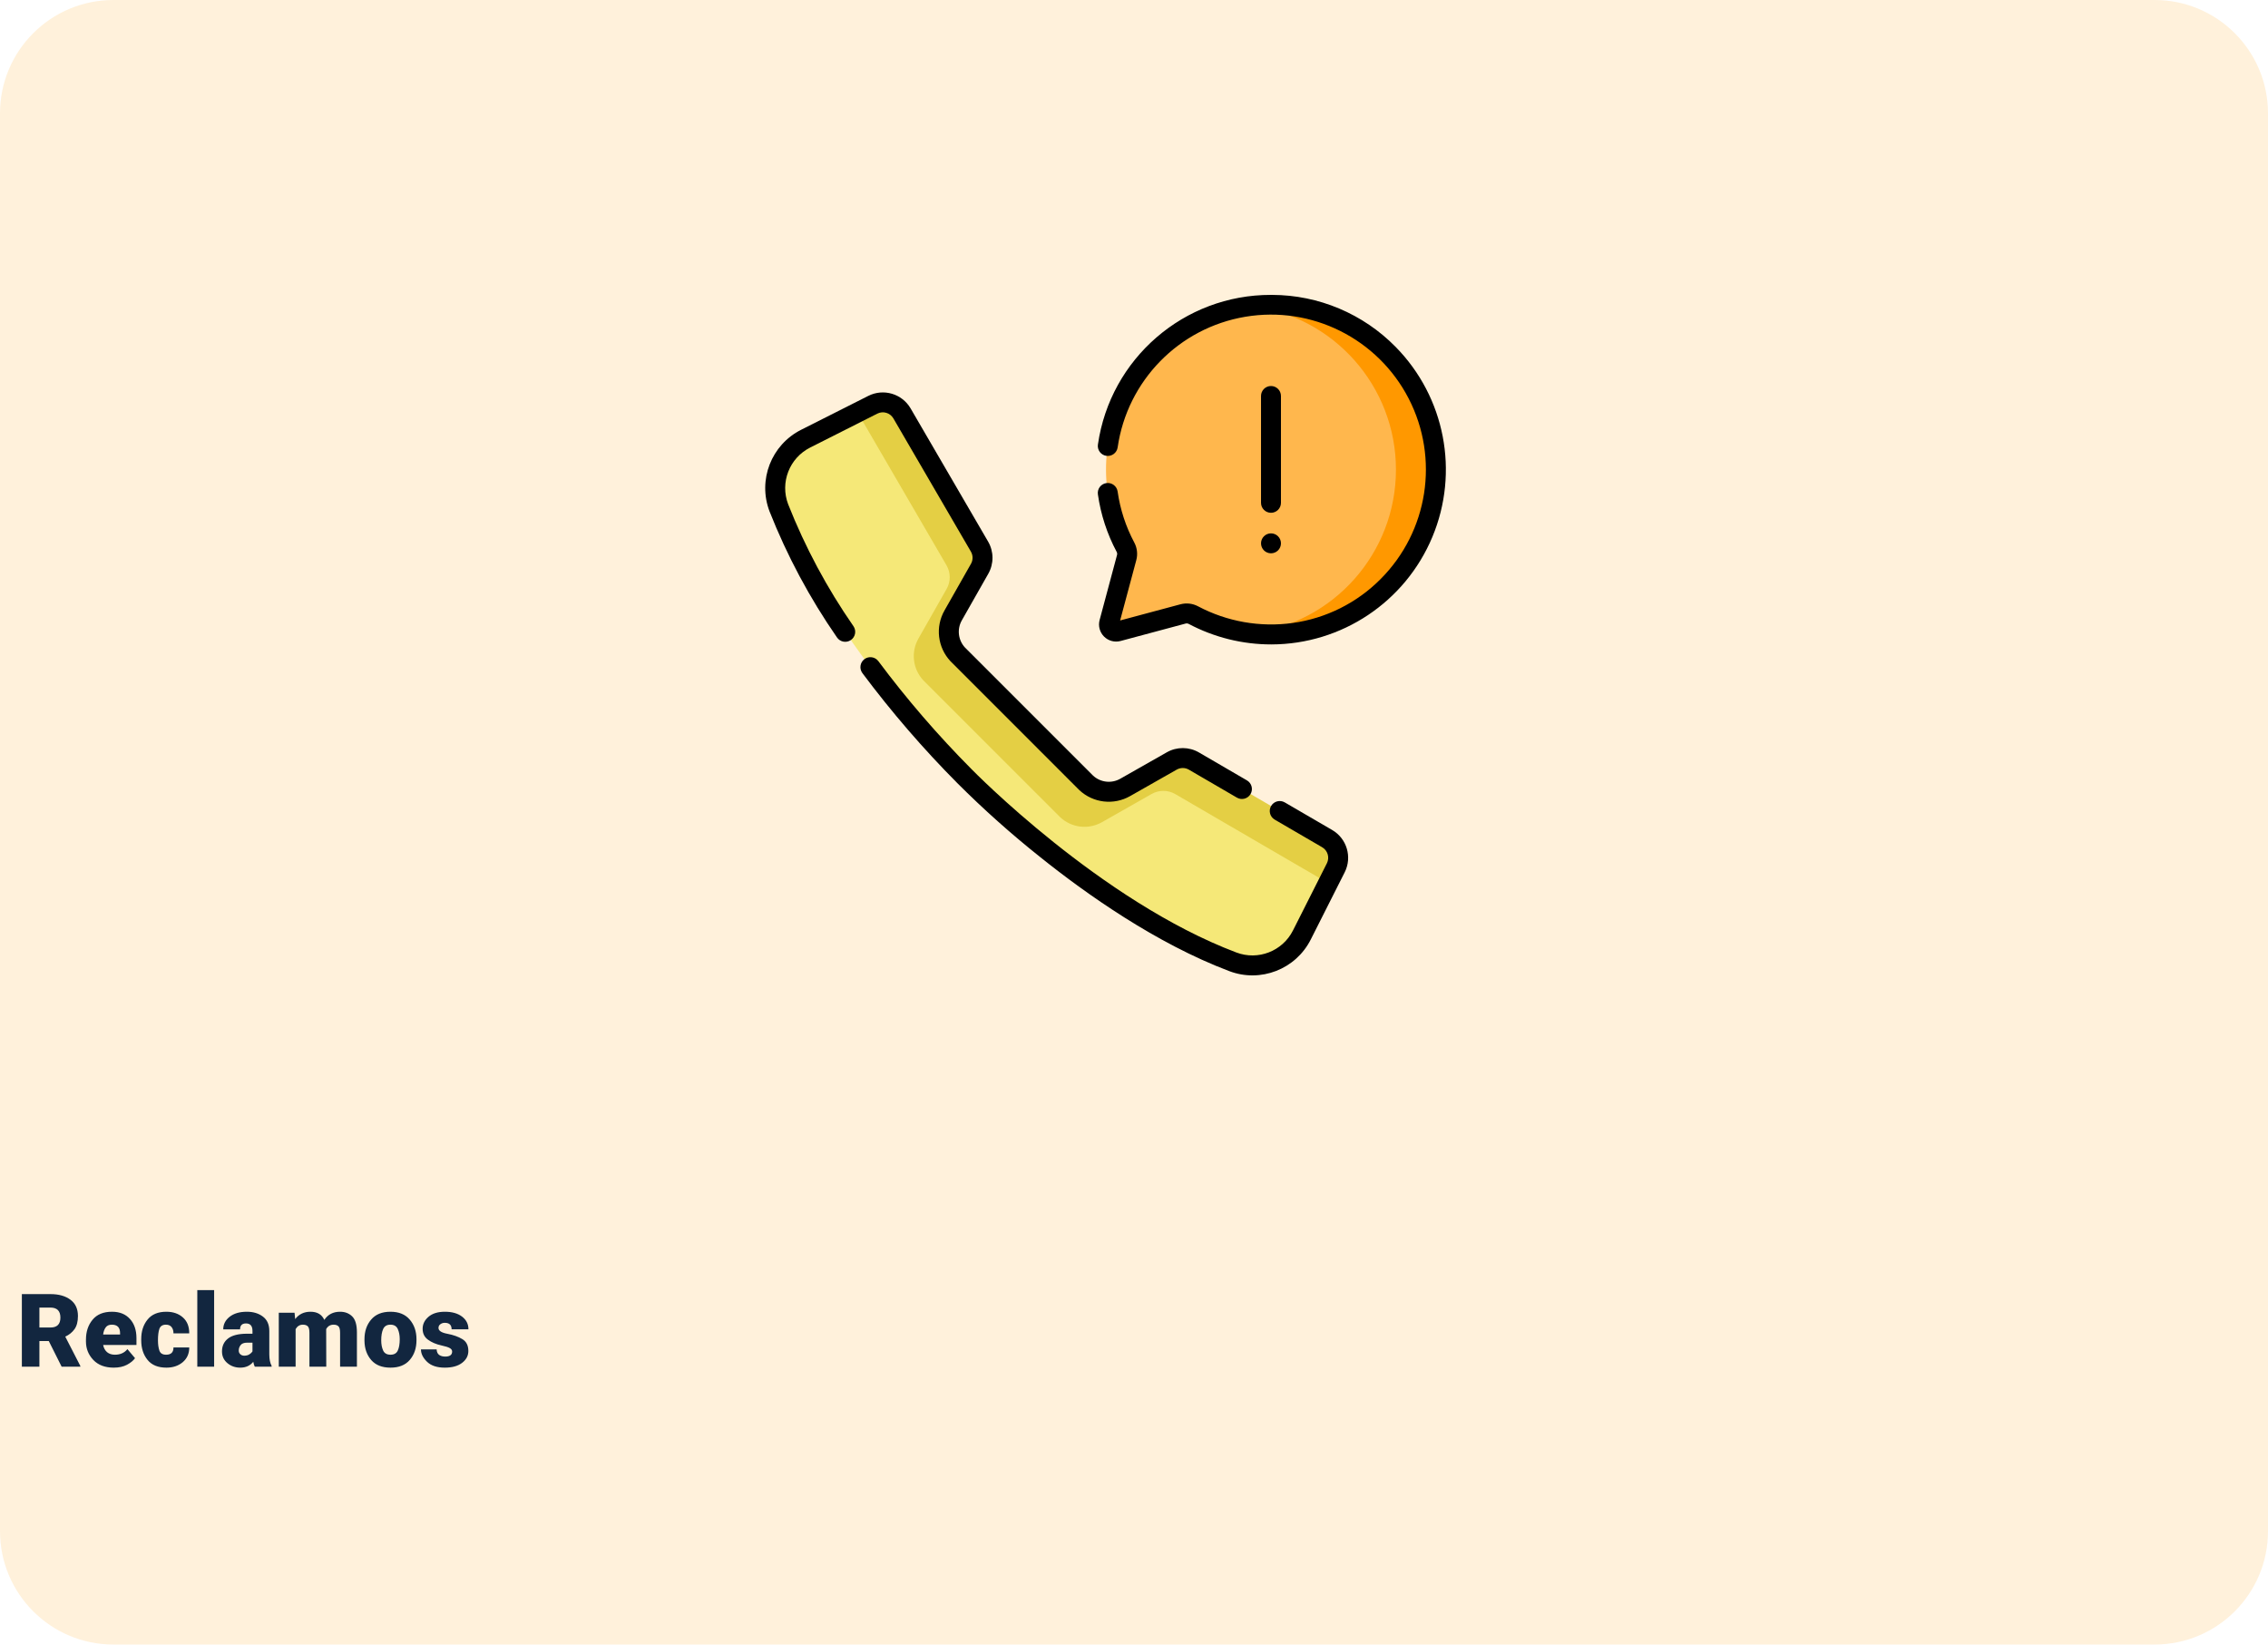
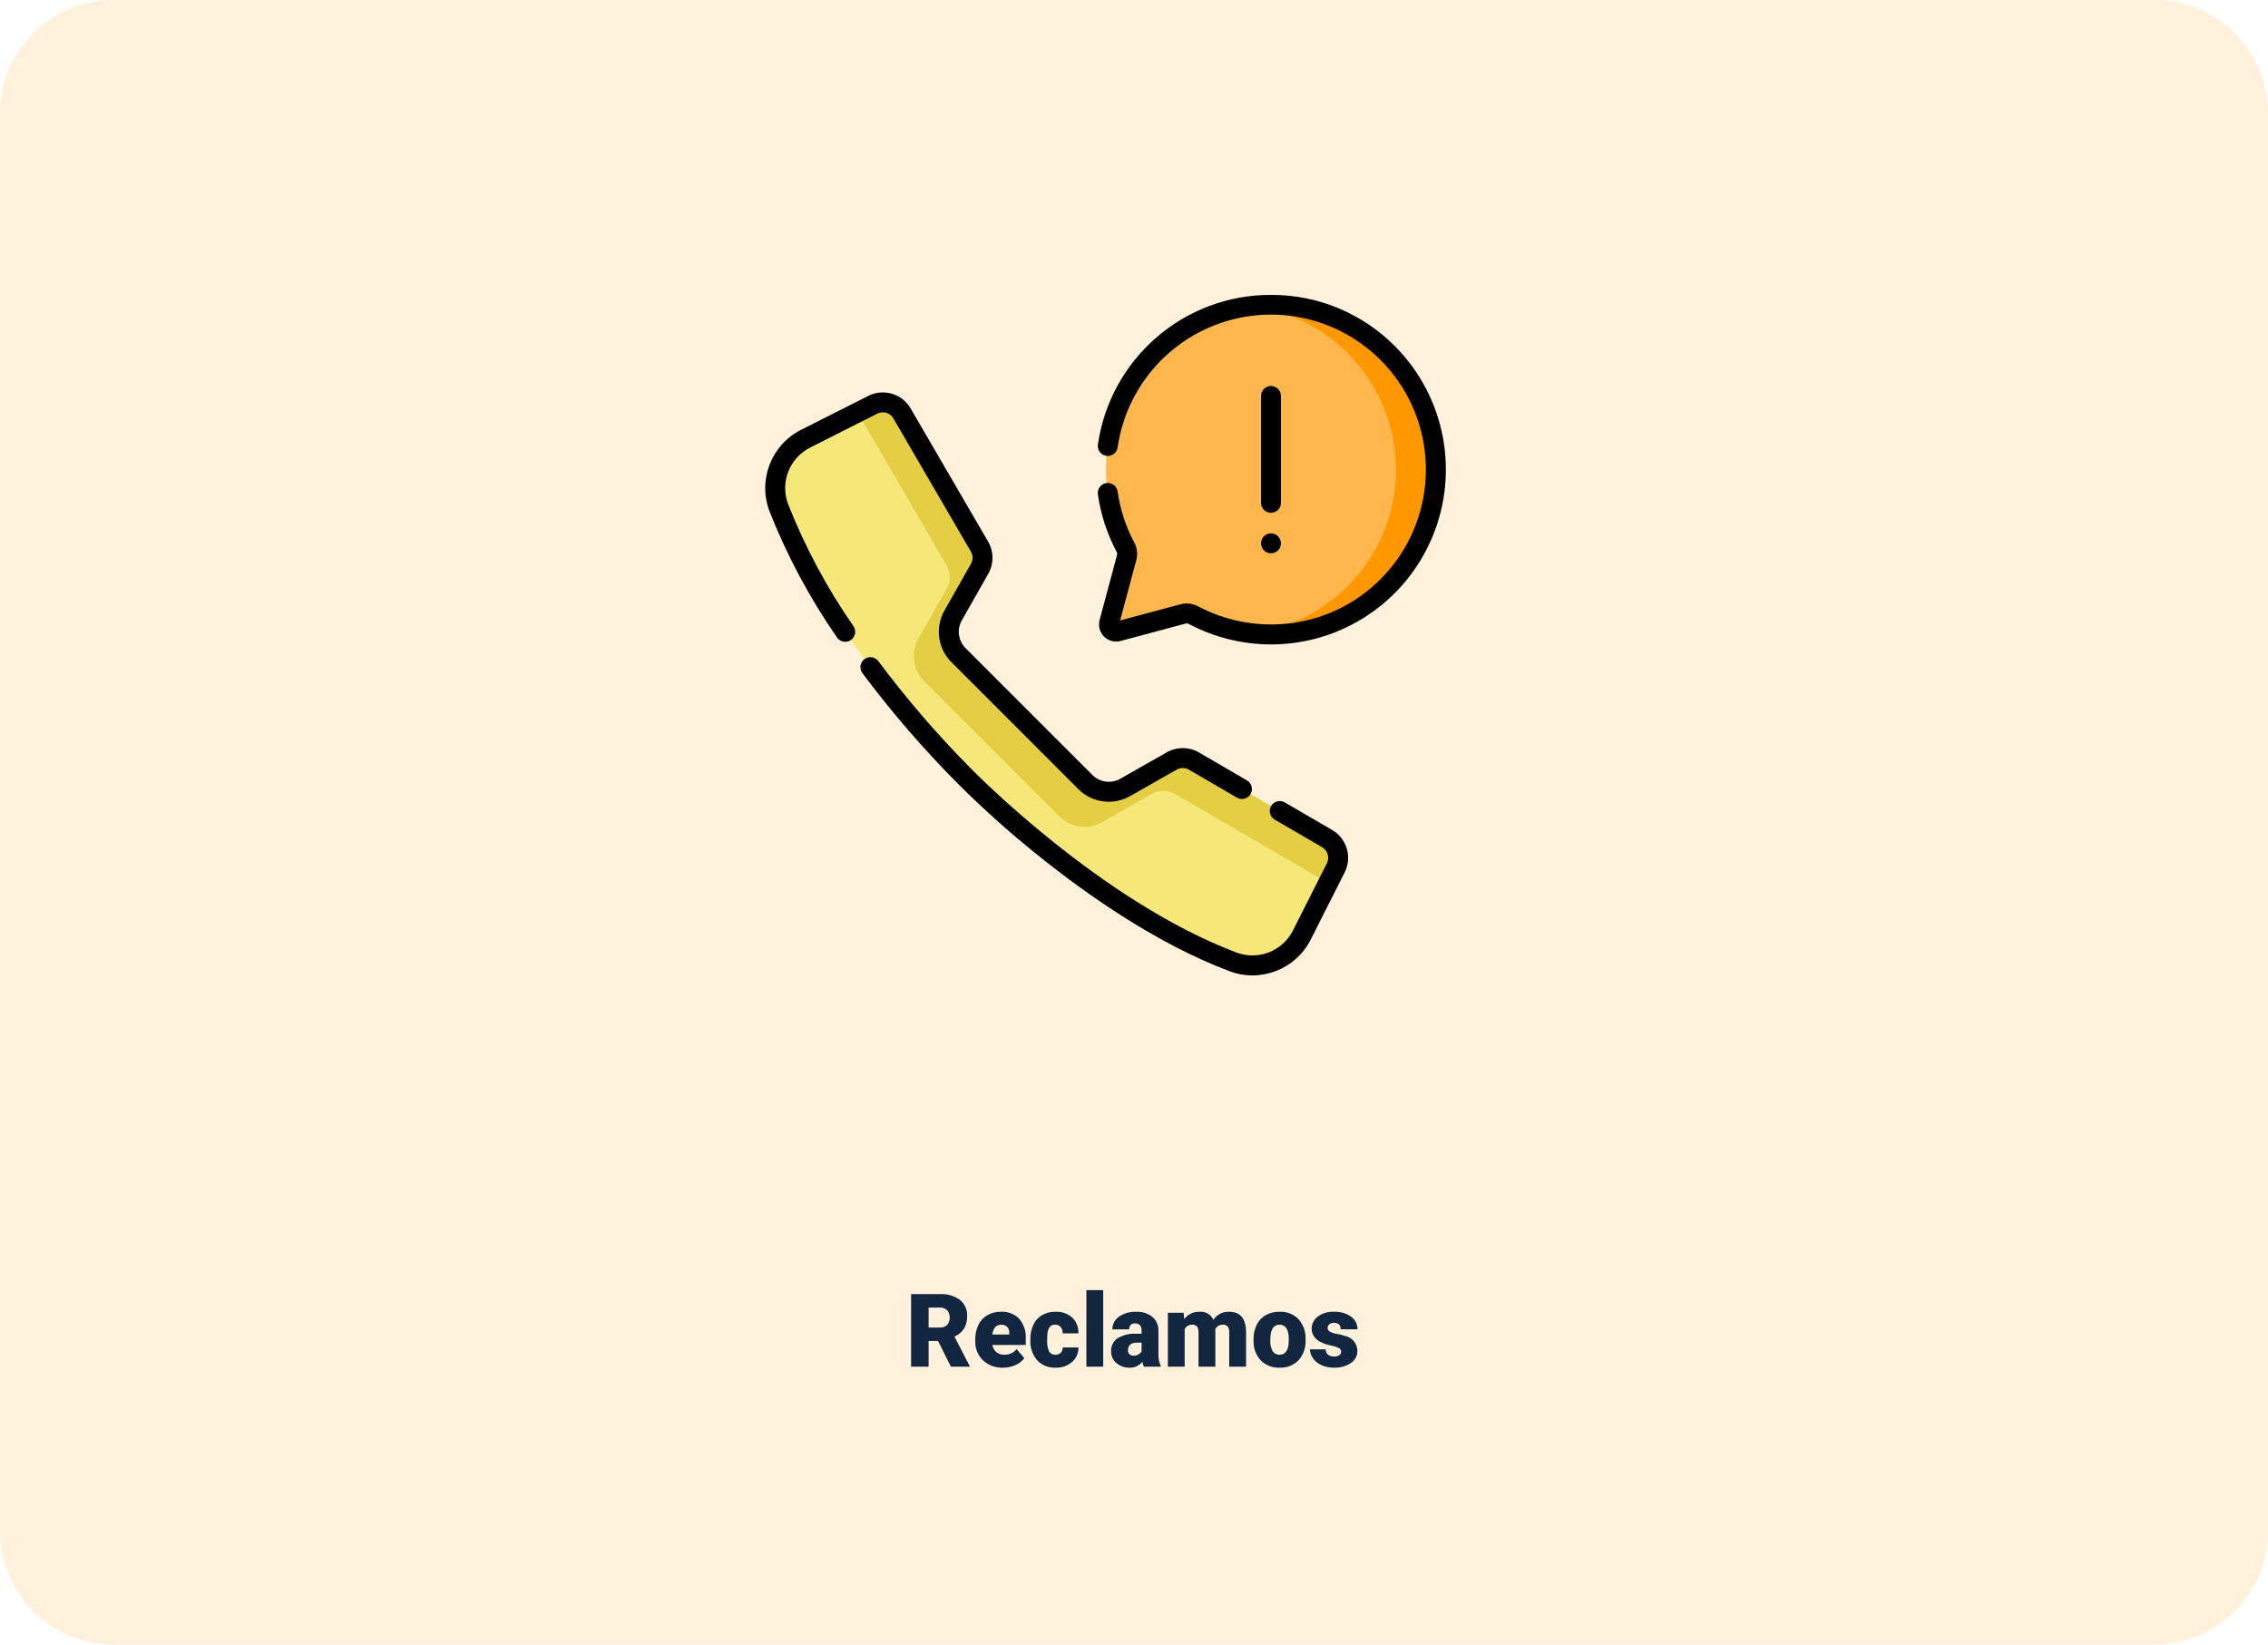
<svg xmlns="http://www.w3.org/2000/svg" width="400" height="290" viewBox="0 0 400 290">
  <g id="t4-i5" transform="translate(-1020 -1638)">
    <rect id="Rectangle_32667" data-name="Rectangle 32667" width="400" height="290" rx="20" transform="translate(1020 1638)" fill="#fff1db" />
-     <text id="Reclamos" transform="translate(1063 1862)" fill="#12263f" font-size="18" font-family="Roboto-Black, Roboto" font-weight="800">
-       <tspan x="-40.113" y="17">Reclamos</tspan>
-     </text>
+     <path id="Path_152386" data-name="Path 152386" d="M122.445,12.474h-1.67V17H117.69V4.2h5.036a5.621,5.621,0,0,1,3.56,1.01,3.421,3.421,0,0,1,1.283,2.853,4.155,4.155,0,0,1-.541,2.213,3.837,3.837,0,0,1-1.692,1.422l2.672,5.167V17h-3.3Zm-1.67-2.373h1.951a1.751,1.751,0,0,0,1.323-.463,1.788,1.788,0,0,0,.444-1.291,1.809,1.809,0,0,0-.448-1.3,1.735,1.735,0,0,0-1.318-.471h-1.951ZM133.9,17.176a4.889,4.889,0,0,1-3.542-1.305,4.507,4.507,0,0,1-1.354-3.4v-.246a5.84,5.84,0,0,1,.541-2.575,3.955,3.955,0,0,1,1.578-1.727,4.763,4.763,0,0,1,2.461-.611,4.117,4.117,0,0,1,3.164,1.244,4.887,4.887,0,0,1,1.16,3.467v1.151h-5.889a2.135,2.135,0,0,0,.694,1.257,2.066,2.066,0,0,0,1.389.457,2.662,2.662,0,0,0,2.2-.984l1.354,1.6a3.784,3.784,0,0,1-1.569,1.217A5.3,5.3,0,0,1,133.9,17.176ZM133.563,9.6q-1.3,0-1.547,1.723H135v-.229a1.467,1.467,0,0,0-.36-1.1A1.434,1.434,0,0,0,133.563,9.6Zm9.554,5.291a1.317,1.317,0,0,0,.967-.338,1.241,1.241,0,0,0,.334-.945H147.2a3.288,3.288,0,0,1-1.121,2.566,4.168,4.168,0,0,1-2.887,1,4.22,4.22,0,0,1-3.27-1.3,5.125,5.125,0,0,1-1.2-3.6v-.123a5.792,5.792,0,0,1,.532-2.544,3.872,3.872,0,0,1,1.534-1.7,4.573,4.573,0,0,1,2.373-.593,4.116,4.116,0,0,1,2.944,1.028,3.647,3.647,0,0,1,1.09,2.786h-2.777a1.626,1.626,0,0,0-.36-1.134,1.244,1.244,0,0,0-.967-.4q-1.151,0-1.345,1.468a10.357,10.357,0,0,0-.062,1.283,4.068,4.068,0,0,0,.343,1.986A1.187,1.187,0,0,0,143.117,14.891ZM151.572,17H148.6V3.5h2.971Zm7.181,0a3.344,3.344,0,0,1-.281-.853,2.754,2.754,0,0,1-2.285,1.028,3.374,3.374,0,0,1-2.285-.813,2.588,2.588,0,0,1-.94-2.043,2.66,2.66,0,0,1,1.143-2.338,5.821,5.821,0,0,1,3.322-.791h.914v-.5q0-1.316-1.134-1.316a.927.927,0,0,0-1.055,1.042h-2.962a2.655,2.655,0,0,1,1.173-2.239,4.931,4.931,0,0,1,2.993-.86,4.323,4.323,0,0,1,2.874.888,3.086,3.086,0,0,1,1.081,2.435v4.21a4.311,4.311,0,0,0,.4,2V17ZM156.9,15.066a1.652,1.652,0,0,0,.918-.237,1.487,1.487,0,0,0,.523-.536V12.772h-.861q-1.547,0-1.547,1.389a.848.848,0,0,0,.272.655A.986.986,0,0,0,156.9,15.066Zm8.851-7.576.1,1.116a3.27,3.27,0,0,1,2.716-1.292A2.407,2.407,0,0,1,171,8.747a3.165,3.165,0,0,1,2.795-1.433q2.892,0,2.971,3.5V17h-2.971V11a1.813,1.813,0,0,0-.246-1.063,1.048,1.048,0,0,0-.9-.334,1.4,1.4,0,0,0-1.31.782l.009.123V17h-2.971V11.015a1.906,1.906,0,0,0-.237-1.081,1.045,1.045,0,0,0-.905-.334,1.42,1.42,0,0,0-1.3.782V17h-2.962V7.49Zm12.331,4.667a5.613,5.613,0,0,1,.554-2.536,3.96,3.96,0,0,1,1.591-1.709,4.791,4.791,0,0,1,2.435-.6,4.373,4.373,0,0,1,3.366,1.323,5.076,5.076,0,0,1,1.23,3.6v.105a4.925,4.925,0,0,1-1.235,3.529,4.384,4.384,0,0,1-3.344,1.305,4.434,4.434,0,0,1-3.261-1.217,4.761,4.761,0,0,1-1.327-3.3Zm2.962.185a3.538,3.538,0,0,0,.413,1.934,1.376,1.376,0,0,0,1.222.615q1.582,0,1.617-2.435v-.3q0-2.558-1.635-2.558-1.485,0-1.608,2.206Zm12.5,1.986a.684.684,0,0,0-.4-.606,6.016,6.016,0,0,0-1.5-.475,6.853,6.853,0,0,1-1.828-.646,3.062,3.062,0,0,1-1.1-.971,2.319,2.319,0,0,1-.378-1.31,2.628,2.628,0,0,1,1.081-2.158,4.453,4.453,0,0,1,2.83-.848,4.934,4.934,0,0,1,3.023.853,2.666,2.666,0,0,1,1.143,2.241h-2.971q0-1.143-1.2-1.143a1.194,1.194,0,0,0-.782.259.8.8,0,0,0-.316.646.737.737,0,0,0,.387.642,3.654,3.654,0,0,0,1.235.4,10.671,10.671,0,0,1,1.49.378A2.706,2.706,0,0,1,196.4,14.24a2.491,2.491,0,0,1-1.156,2.118,5.068,5.068,0,0,1-2.993.817,5.172,5.172,0,0,1-2.18-.439,3.645,3.645,0,0,1-1.494-1.2,2.707,2.707,0,0,1-.536-1.591h2.769a1.145,1.145,0,0,0,.439.962,1.808,1.808,0,0,0,1.081.3,1.422,1.422,0,0,0,.91-.246A.787.787,0,0,0,193.54,14.328Z" transform="translate(1063 1862)" fill="#12263f" />
    <g id="llamar" transform="translate(1154.963 1690)">
      <g id="Group_97154" data-name="Group 97154" transform="translate(1.76 1.761)">
        <path id="Path_152343" data-name="Path 152343" d="M62.344,152.655a5.862,5.862,0,0,0,6.891.808l8.217-4.667a3.908,3.908,0,0,1,3.9.02l23.035,11.333a3.908,3.908,0,0,1,1.523,5.139l-1.178,3.262-4.336,8.588A9.778,9.778,0,0,1,88.2,181.87c-24.592-9.292-47.324-32.735-47.324-32.735S17.435,126.4,8.143,101.81a9.778,9.778,0,0,1,4.733-12.189l8.588-4.336,3.027-.944a3.908,3.908,0,0,1,5.139,1.523l11.567,22.8a3.908,3.908,0,0,1,.02,3.9l-4.667,8.217a5.862,5.862,0,0,0,.808,6.891Z" transform="translate(-7.508 -66.027)" fill="#f5e878" />
        <path id="Path_152344" data-name="Path 152344" d="M305.6,56.791c11.3-11.3,11.122-28.641-.059-40.012-6.554-6.665-14.9-9.957-23.557-8.916a29.036,29.036,0,0,0-22.143,42.52,2.509,2.509,0,0,1,.208,1.831l-3.073,11.467a1.261,1.261,0,0,0,1.545,1.544l11.467-3.073a2.515,2.515,0,0,1,1.835.211,29.008,29.008,0,0,0,10.165,3.2C290.554,66.6,299.025,63.366,305.6,56.791Z" transform="translate(-198.07 -7.655)" fill="#ffb74d" />
        <g id="Group_97152" data-name="Group 97152" transform="translate(83.914)">
          <path id="Path_152345" data-name="Path 152345" d="M389.7,16.248A29.084,29.084,0,0,0,365.444,7.8a29.058,29.058,0,0,1,0,57.694A29.076,29.076,0,0,0,389.7,16.248Z" transform="translate(-365.444 -7.592)" fill="#ff9800" />
        </g>
        <path id="Path_152346" data-name="Path 152346" d="M150.421,157.852l-23.5-13.677a3.908,3.908,0,0,0-3.9-.02l-8.217,4.667a5.862,5.862,0,0,1-6.891-.808L85.271,125.372a5.862,5.862,0,0,1-.808-6.891l4.667-8.217a3.908,3.908,0,0,0-.02-3.9l-13.677-23.5a3.908,3.908,0,0,0-5.139-1.523l-3.262,1.647A4.149,4.149,0,0,1,68.7,84.581L83.29,109.658a4.169,4.169,0,0,1,.022,4.157l-4.98,8.767a6.255,6.255,0,0,0,.862,7.353l24.158,24.157a6.254,6.254,0,0,0,7.352.862l8.767-4.98a4.17,4.17,0,0,1,4.157.022L148.7,164.587a4.151,4.151,0,0,1,1.593,1.665l1.647-3.262a3.908,3.908,0,0,0-1.523-5.139Z" transform="translate(-53.078 -63.73)" fill="#e4cf44" />
      </g>
      <g id="Group_97155" data-name="Group 97155" transform="translate(0 0)">
        <path id="Path_152349" data-name="Path 152349" d="M374.734,90.98a1.758,1.758,0,0,0,1.758-1.758V70.383a1.758,1.758,0,1,0-3.517,0V89.222A1.758,1.758,0,0,0,374.734,90.98Z" transform="translate(-285.536 -52.555)" />
        <path id="Path_152350" data-name="Path 152350" d="M372.976,181.216a1.758,1.758,0,1,0,1.758-1.758A1.758,1.758,0,0,0,372.976,181.216Z" transform="translate(-285.536 -137.404)" />
        <path id="Path_152353" data-name="Path 152353" d="M154.8,303.065l-8.366-4.868a1.758,1.758,0,1,0-1.769,3.039l8.366,4.868a2.152,2.152,0,0,1,.838,2.827l-5.983,11.849a8.007,8.007,0,0,1-10,3.88c-23.929-9.041-46.459-32.083-46.684-32.315l-.038-.038a177.928,177.928,0,0,1-16.4-19.012,1.758,1.758,0,1,0-2.816,2.106A182.492,182.492,0,0,0,88.7,294.812a172.575,172.575,0,0,0,14.585,13.013c8.089,6.487,20.443,15.244,33.362,20.125a11.518,11.518,0,0,0,14.381-5.585l5.983-11.849A5.673,5.673,0,0,0,154.8,303.065Z" transform="translate(-54.811 -208.703)" />
        <path id="Path_152354" data-name="Path 152354" d="M4.042,93.15a8.007,8.007,0,0,1,3.881-10l11.849-5.983a2.153,2.153,0,0,1,2.827.838l13.677,23.5a2.157,2.157,0,0,1,.011,2.143L31.62,111.87a7.589,7.589,0,0,0,1.05,8.958l.043.045,22.642,22.642.045.043a7.59,7.59,0,0,0,8.958,1.05l8.217-4.667a2.157,2.157,0,0,1,2.143.011l8.474,4.931a1.758,1.758,0,0,0,1.769-3.04l-8.474-4.931a5.685,5.685,0,0,0-5.649-.03l-8.217,4.667a4.087,4.087,0,0,1-4.8-.546L35.224,118.41a4.087,4.087,0,0,1-.546-4.8l4.667-8.217a5.686,5.686,0,0,0-.03-5.649l-13.678-23.5a5.673,5.673,0,0,0-7.452-2.208L6.338,80.013A11.516,11.516,0,0,0,.753,94.394a109.548,109.548,0,0,0,11.9,22.236,1.758,1.758,0,1,0,2.913-1.97A106.062,106.062,0,0,1,4.042,93.15Z" transform="translate(-0.001 -56.228)" />
        <path id="Path_152355" data-name="Path 152355" d="M302.718,9.262A30.624,30.624,0,0,0,280.934.08h-.22A30.771,30.771,0,0,0,250.2,26.472a1.758,1.758,0,0,0,3.481.5A27.323,27.323,0,1,1,300.045,50.2a27.079,27.079,0,0,1-15.478,7.732A27.547,27.547,0,0,1,267.87,55a4.258,4.258,0,0,0-3.118-.358l-10.635,2.85,2.85-10.635a4.251,4.251,0,0,0-.356-3.114,27.164,27.164,0,0,1-2.933-8.986,1.758,1.758,0,1,0-3.481.5A30.668,30.668,0,0,0,253.509,45.4a.746.746,0,0,1,.061.547L250.5,57.411a3.019,3.019,0,0,0,3.7,3.7l11.467-3.073a.757.757,0,0,1,.552.064,31.058,31.058,0,0,0,14.563,3.615A30.835,30.835,0,0,0,302.718,9.262Z" transform="translate(-191.527 -0.079)" />
      </g>
    </g>
  </g>
</svg>
